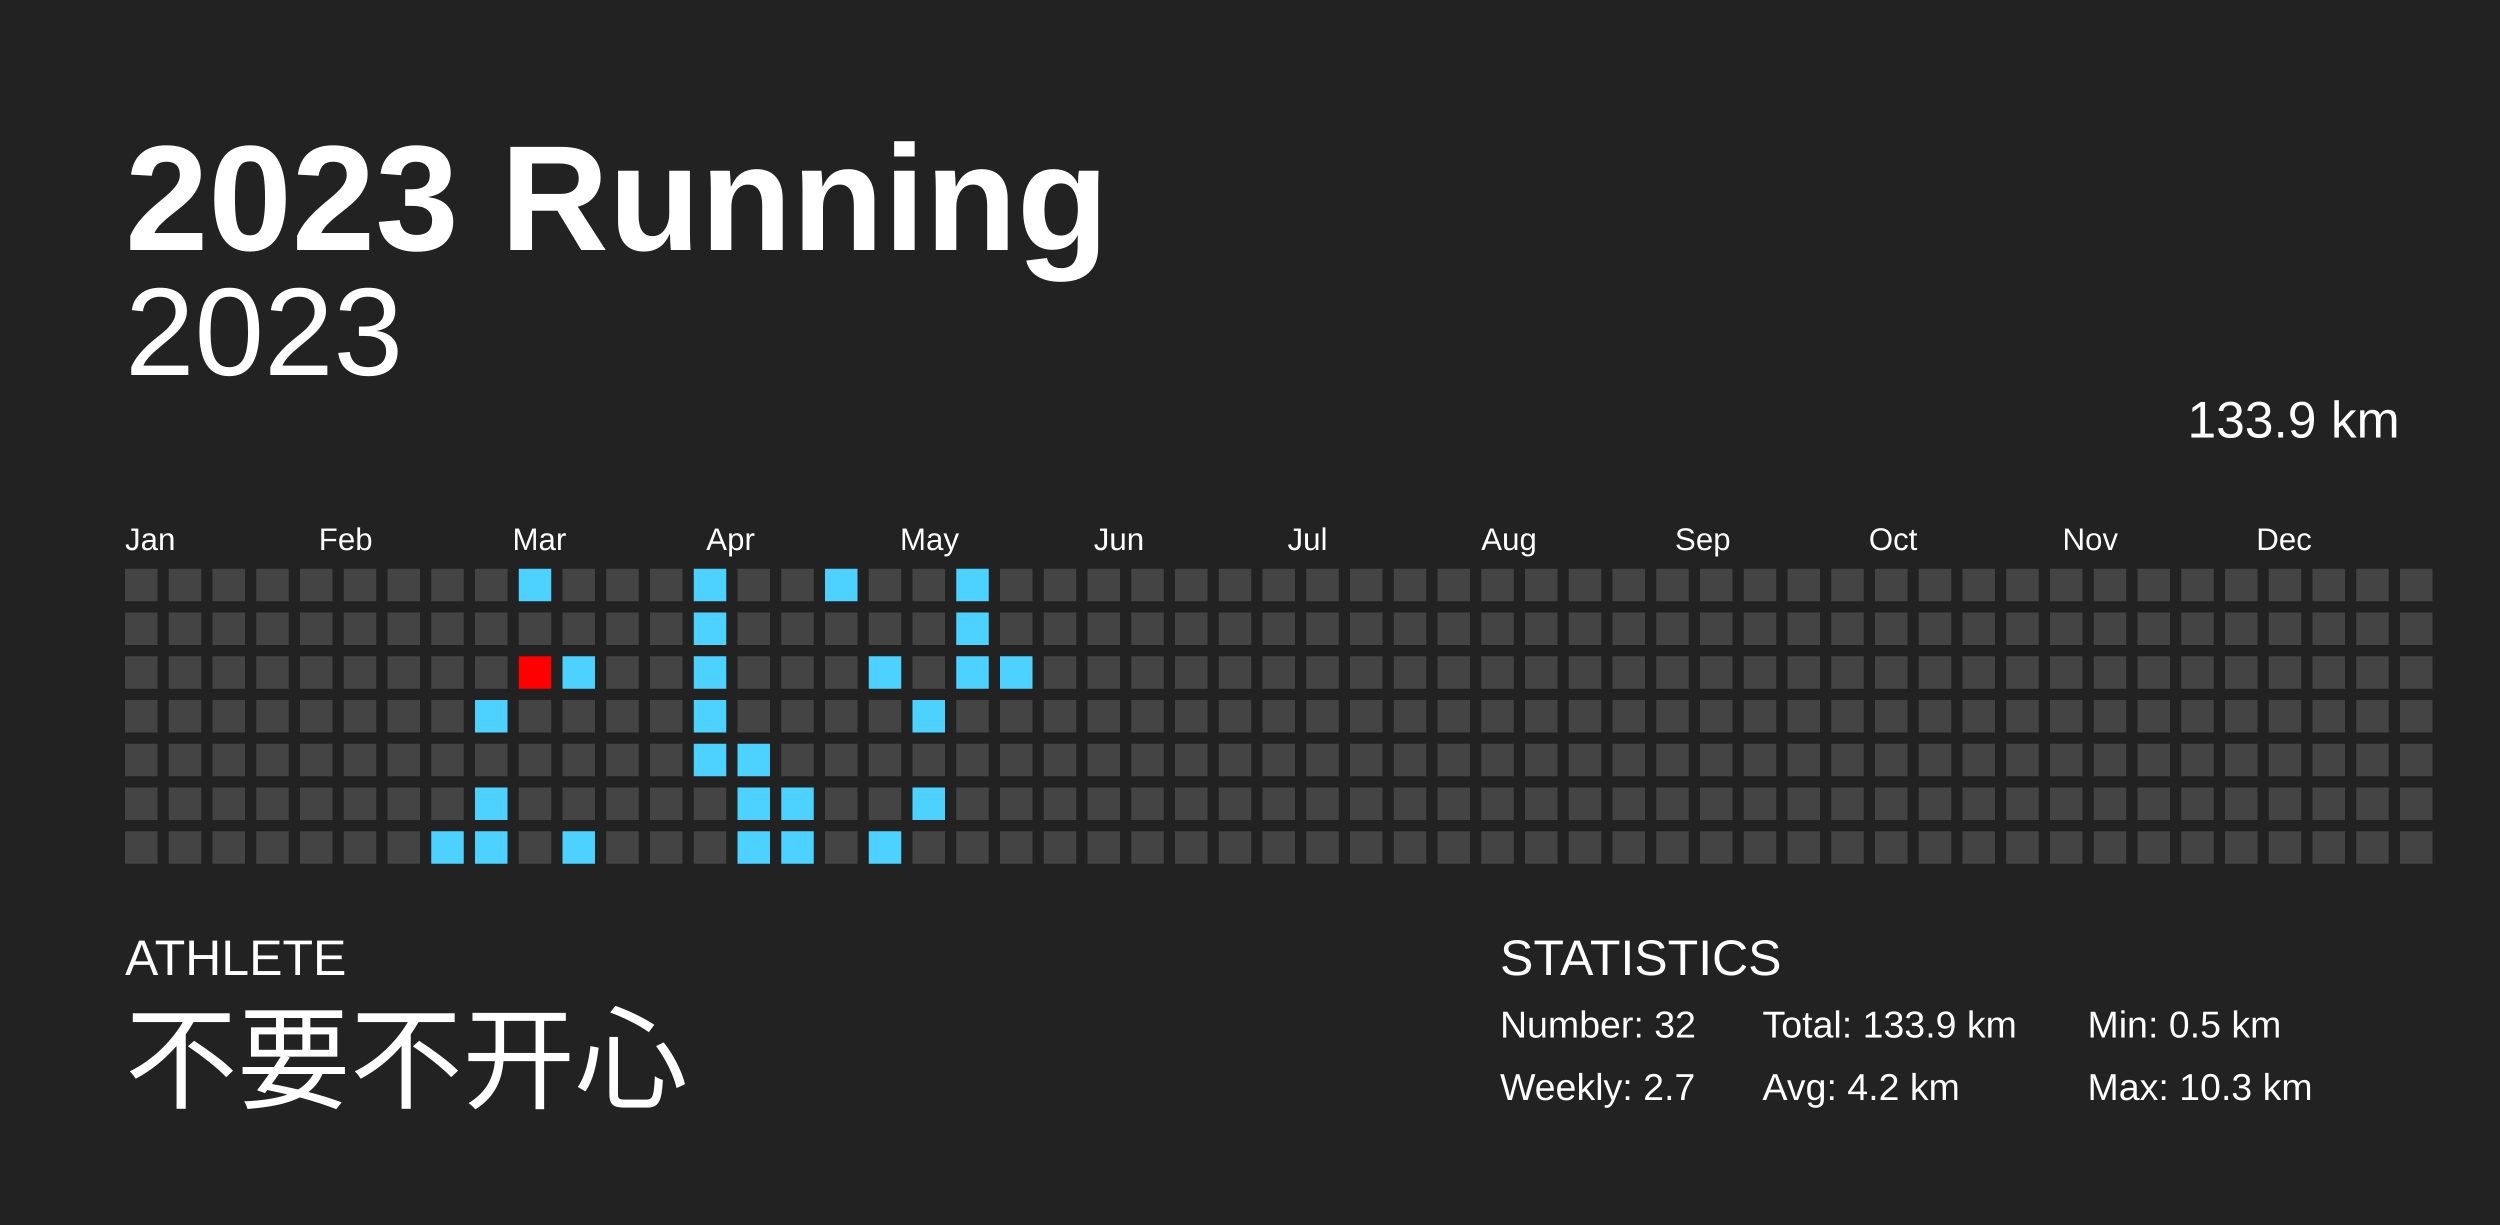
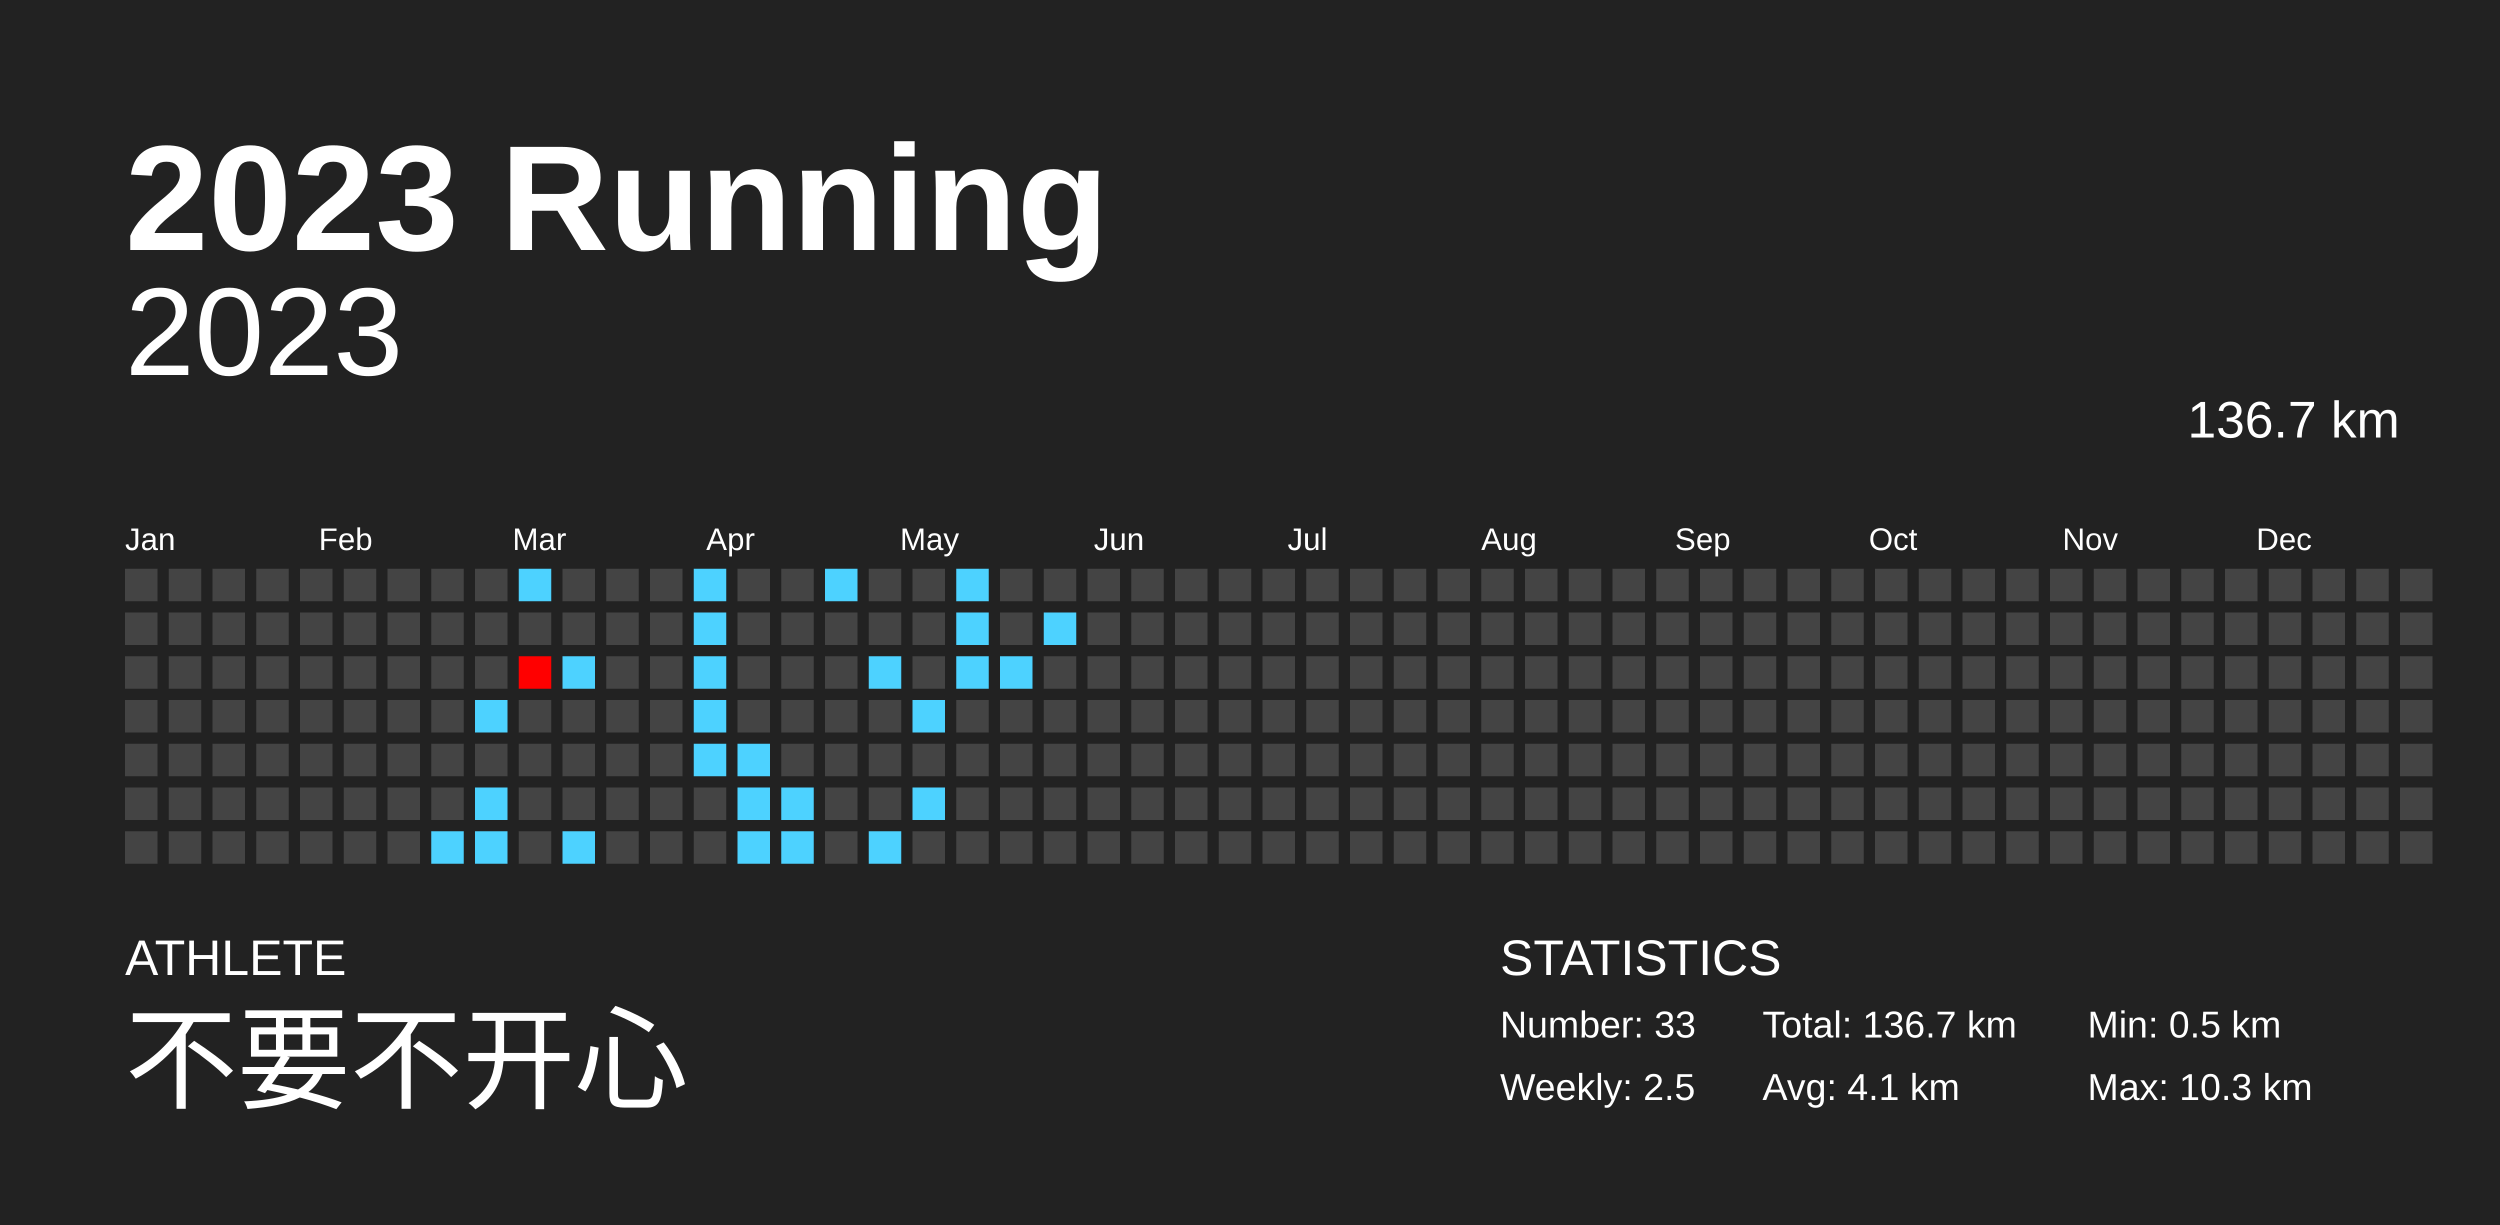
<svg xmlns="http://www.w3.org/2000/svg" baseProfile="full" height="98mm" version="1.1" viewBox="0,0,200,98" width="200mm">
  <defs />
  <rect fill="#222222" height="98" width="200" x="0" y="0" />
  <text fill="#FFFFFF" style="font-size:12px; font-family:Arial; font-weight:bold;" x="10" y="20">2023 Running</text>
  <text fill="#FFFFFF" style="font-size:4px; font-family:Arial" x="10" y="78">ATHLETE</text>
  <text fill="#FFFFFF" style="font-size:9px; font-family:Arial" x="10" y="88">不要不开心</text>
  <text fill="#FFFFFF" style="font-size:4px; font-family:Arial" x="120" y="78">STATISTICS</text>
-   <text fill="#FFFFFF" style="font-size:3px; font-family:Arial" x="120" y="83">Number: 32</text>
-   <text fill="#FFFFFF" style="font-size:3px; font-family:Arial" x="120" y="88">Weekly: 2.7</text>
-   <text fill="#FFFFFF" style="font-size:3px; font-family:Arial" x="141" y="83">Total: 133.9 km</text>
-   <text fill="#FFFFFF" style="font-size:3px; font-family:Arial" x="141" y="88">Avg: 4.2 km</text>
+   <text fill="#FFFFFF" style="font-size:3px; font-family:Arial" x="120" y="83">Number: 33</text>
+   <text fill="#FFFFFF" style="font-size:3px; font-family:Arial" x="120" y="88">Weekly: 2.5</text>
+   <text fill="#FFFFFF" style="font-size:3px; font-family:Arial" x="141" y="83">Total: 136.7 km</text>
+   <text fill="#FFFFFF" style="font-size:3px; font-family:Arial" x="141" y="88">Avg: 4.1 km</text>
  <text fill="#FFFFFF" style="font-size:3px; font-family:Arial" x="167" y="83">Min: 0.5 km</text>
  <text fill="#FFFFFF" style="font-size:3px; font-family:Arial" x="167" y="88">Max: 10.3 km</text>
  <text alignment-baseline="hanging" fill="#FFFFFF" style="font-size:10.0px; font-family:Arial;" x="10" y="30">2023</text>
-   <text alignment-baseline="hanging" fill="#FFFFFF" style="font-size:4.125px; font-family:Arial;" x="175" y="35">133.9 km</text>
+   <text alignment-baseline="hanging" fill="#FFFFFF" style="font-size:4.125px; font-family:Arial;" x="175" y="35">136.7 km</text>
  <text fill="#FFFFFF" style="font-size:2.5px; font-family:Arial" x="10.0" y="44">Jan</text>
  <text fill="#FFFFFF" style="font-size:2.5px; font-family:Arial" x="25.5" y="44">Feb</text>
  <text fill="#FFFFFF" style="font-size:2.5px; font-family:Arial" x="41.0" y="44">Mar</text>
  <text fill="#FFFFFF" style="font-size:2.5px; font-family:Arial" x="56.5" y="44">Apr</text>
  <text fill="#FFFFFF" style="font-size:2.5px; font-family:Arial" x="72.0" y="44">May</text>
  <text fill="#FFFFFF" style="font-size:2.5px; font-family:Arial" x="87.5" y="44">Jun</text>
  <text fill="#FFFFFF" style="font-size:2.5px; font-family:Arial" x="103.0" y="44">Jul</text>
  <text fill="#FFFFFF" style="font-size:2.5px; font-family:Arial" x="118.5" y="44">Aug</text>
  <text fill="#FFFFFF" style="font-size:2.5px; font-family:Arial" x="134.0" y="44">Sep</text>
  <text fill="#FFFFFF" style="font-size:2.5px; font-family:Arial" x="149.5" y="44">Oct</text>
  <text fill="#FFFFFF" style="font-size:2.5px; font-family:Arial" x="165.0" y="44">Nov</text>
  <text fill="#FFFFFF" style="font-size:2.5px; font-family:Arial" x="180.5" y="44">Dec</text>
  <rect fill="#444444" height="2.6" width="2.6" x="10.0" y="45.5" />
  <rect fill="#444444" height="2.6" width="2.6" x="10.0" y="49.0" />
  <rect fill="#444444" height="2.6" width="2.6" x="10.0" y="52.5" />
  <rect fill="#444444" height="2.6" width="2.6" x="10.0" y="56.0" />
  <rect fill="#444444" height="2.6" width="2.6" x="10.0" y="59.5" />
  <rect fill="#444444" height="2.6" width="2.6" x="10.0" y="63.0" />
  <rect fill="#444444" height="2.6" width="2.6" x="10.0" y="66.5" />
  <rect fill="#444444" height="2.6" width="2.6" x="13.5" y="45.5" />
  <rect fill="#444444" height="2.6" width="2.6" x="13.5" y="49.0" />
  <rect fill="#444444" height="2.6" width="2.6" x="13.5" y="52.5" />
  <rect fill="#444444" height="2.6" width="2.6" x="13.5" y="56.0" />
  <rect fill="#444444" height="2.6" width="2.6" x="13.5" y="59.5" />
  <rect fill="#444444" height="2.6" width="2.6" x="13.5" y="63.0" />
  <rect fill="#444444" height="2.6" width="2.6" x="13.5" y="66.5" />
  <rect fill="#444444" height="2.6" width="2.6" x="17.0" y="45.5" />
  <rect fill="#444444" height="2.6" width="2.6" x="17.0" y="49.0" />
  <rect fill="#444444" height="2.6" width="2.6" x="17.0" y="52.5" />
  <rect fill="#444444" height="2.6" width="2.6" x="17.0" y="56.0" />
  <rect fill="#444444" height="2.6" width="2.6" x="17.0" y="59.5" />
  <rect fill="#444444" height="2.6" width="2.6" x="17.0" y="63.0" />
  <rect fill="#444444" height="2.6" width="2.6" x="17.0" y="66.5" />
  <rect fill="#444444" height="2.6" width="2.6" x="20.5" y="45.5" />
  <rect fill="#444444" height="2.6" width="2.6" x="20.5" y="49.0" />
  <rect fill="#444444" height="2.6" width="2.6" x="20.5" y="52.5" />
  <rect fill="#444444" height="2.6" width="2.6" x="20.5" y="56.0" />
  <rect fill="#444444" height="2.6" width="2.6" x="20.5" y="59.5" />
  <rect fill="#444444" height="2.6" width="2.6" x="20.5" y="63.0" />
  <rect fill="#444444" height="2.6" width="2.6" x="20.5" y="66.5" />
  <rect fill="#444444" height="2.6" width="2.6" x="24.0" y="45.5" />
  <rect fill="#444444" height="2.6" width="2.6" x="24.0" y="49.0" />
  <rect fill="#444444" height="2.6" width="2.6" x="24.0" y="52.5" />
  <rect fill="#444444" height="2.6" width="2.6" x="24.0" y="56.0" />
  <rect fill="#444444" height="2.6" width="2.6" x="24.0" y="59.5" />
  <rect fill="#444444" height="2.6" width="2.6" x="24.0" y="63.0" />
  <rect fill="#444444" height="2.6" width="2.6" x="24.0" y="66.5" />
  <rect fill="#444444" height="2.6" width="2.6" x="27.5" y="45.5" />
  <rect fill="#444444" height="2.6" width="2.6" x="27.5" y="49.0" />
  <rect fill="#444444" height="2.6" width="2.6" x="27.5" y="52.5" />
  <rect fill="#444444" height="2.6" width="2.6" x="27.5" y="56.0" />
  <rect fill="#444444" height="2.6" width="2.6" x="27.5" y="59.5" />
  <rect fill="#444444" height="2.6" width="2.6" x="27.5" y="63.0" />
  <rect fill="#444444" height="2.6" width="2.6" x="27.5" y="66.5" />
  <rect fill="#444444" height="2.6" width="2.6" x="31.0" y="45.5" />
  <rect fill="#444444" height="2.6" width="2.6" x="31.0" y="49.0" />
  <rect fill="#444444" height="2.6" width="2.6" x="31.0" y="52.5" />
  <rect fill="#444444" height="2.6" width="2.6" x="31.0" y="56.0" />
  <rect fill="#444444" height="2.6" width="2.6" x="31.0" y="59.5" />
  <rect fill="#444444" height="2.6" width="2.6" x="31.0" y="63.0" />
  <rect fill="#444444" height="2.6" width="2.6" x="31.0" y="66.5" />
  <rect fill="#444444" height="2.6" width="2.6" x="34.5" y="45.5" />
  <rect fill="#444444" height="2.6" width="2.6" x="34.5" y="49.0" />
  <rect fill="#444444" height="2.6" width="2.6" x="34.5" y="52.5" />
  <rect fill="#444444" height="2.6" width="2.6" x="34.5" y="56.0" />
  <rect fill="#444444" height="2.6" width="2.6" x="34.5" y="59.5" />
  <rect fill="#444444" height="2.6" width="2.6" x="34.5" y="63.0" />
  <rect fill="#4dd2ff" height="2.6" width="2.6" x="34.5" y="66.5" />
  <rect fill="#444444" height="2.6" width="2.6" x="38.0" y="45.5" />
  <rect fill="#444444" height="2.6" width="2.6" x="38.0" y="49.0" />
  <rect fill="#444444" height="2.6" width="2.6" x="38.0" y="52.5" />
  <rect fill="#4dd2ff" height="2.6" width="2.6" x="38.0" y="56.0" />
  <rect fill="#444444" height="2.6" width="2.6" x="38.0" y="59.5" />
  <rect fill="#4dd2ff" height="2.6" width="2.6" x="38.0" y="63.0" />
  <rect fill="#4dd2ff" height="2.6" width="2.6" x="38.0" y="66.5" />
  <rect fill="#4dd2ff" height="2.6" width="2.6" x="41.5" y="45.5" />
  <rect fill="#444444" height="2.6" width="2.6" x="41.5" y="49.0" />
  <rect fill="#ff0000" height="2.6" width="2.6" x="41.5" y="52.5" />
  <rect fill="#444444" height="2.6" width="2.6" x="41.5" y="56.0" />
  <rect fill="#444444" height="2.6" width="2.6" x="41.5" y="59.5" />
  <rect fill="#444444" height="2.6" width="2.6" x="41.5" y="63.0" />
  <rect fill="#444444" height="2.6" width="2.6" x="41.5" y="66.5" />
  <rect fill="#444444" height="2.6" width="2.6" x="45.0" y="45.5" />
  <rect fill="#444444" height="2.6" width="2.6" x="45.0" y="49.0" />
  <rect fill="#4dd2ff" height="2.6" width="2.6" x="45.0" y="52.5" />
  <rect fill="#444444" height="2.6" width="2.6" x="45.0" y="56.0" />
  <rect fill="#444444" height="2.6" width="2.6" x="45.0" y="59.5" />
  <rect fill="#444444" height="2.6" width="2.6" x="45.0" y="63.0" />
  <rect fill="#4dd2ff" height="2.6" width="2.6" x="45.0" y="66.5" />
  <rect fill="#444444" height="2.6" width="2.6" x="48.5" y="45.5" />
  <rect fill="#444444" height="2.6" width="2.6" x="48.5" y="49.0" />
  <rect fill="#444444" height="2.6" width="2.6" x="48.5" y="52.5" />
  <rect fill="#444444" height="2.6" width="2.6" x="48.5" y="56.0" />
  <rect fill="#444444" height="2.6" width="2.6" x="48.5" y="59.5" />
  <rect fill="#444444" height="2.6" width="2.6" x="48.5" y="63.0" />
  <rect fill="#444444" height="2.6" width="2.6" x="48.5" y="66.5" />
  <rect fill="#444444" height="2.6" width="2.6" x="52.0" y="45.5" />
  <rect fill="#444444" height="2.6" width="2.6" x="52.0" y="49.0" />
  <rect fill="#444444" height="2.6" width="2.6" x="52.0" y="52.5" />
  <rect fill="#444444" height="2.6" width="2.6" x="52.0" y="56.0" />
  <rect fill="#444444" height="2.6" width="2.6" x="52.0" y="59.5" />
  <rect fill="#444444" height="2.6" width="2.6" x="52.0" y="63.0" />
  <rect fill="#444444" height="2.6" width="2.6" x="52.0" y="66.5" />
  <rect fill="#4dd2ff" height="2.6" width="2.6" x="55.5" y="45.5" />
  <rect fill="#4dd2ff" height="2.6" width="2.6" x="55.5" y="49.0" />
  <rect fill="#4dd2ff" height="2.6" width="2.6" x="55.5" y="52.5" />
  <rect fill="#4dd2ff" height="2.6" width="2.6" x="55.5" y="56.0" />
  <rect fill="#4dd2ff" height="2.6" width="2.6" x="55.5" y="59.5" />
  <rect fill="#444444" height="2.6" width="2.6" x="55.5" y="63.0" />
  <rect fill="#444444" height="2.6" width="2.6" x="55.5" y="66.5" />
  <rect fill="#444444" height="2.6" width="2.6" x="59.0" y="45.5" />
  <rect fill="#444444" height="2.6" width="2.6" x="59.0" y="49.0" />
  <rect fill="#444444" height="2.6" width="2.6" x="59.0" y="52.5" />
  <rect fill="#444444" height="2.6" width="2.6" x="59.0" y="56.0" />
  <rect fill="#4dd2ff" height="2.6" width="2.6" x="59.0" y="59.5" />
  <rect fill="#4dd2ff" height="2.6" width="2.6" x="59.0" y="63.0" />
  <rect fill="#4dd2ff" height="2.6" width="2.6" x="59.0" y="66.5" />
  <rect fill="#444444" height="2.6" width="2.6" x="62.5" y="45.5" />
  <rect fill="#444444" height="2.6" width="2.6" x="62.5" y="49.0" />
  <rect fill="#444444" height="2.6" width="2.6" x="62.5" y="52.5" />
  <rect fill="#444444" height="2.6" width="2.6" x="62.5" y="56.0" />
  <rect fill="#444444" height="2.6" width="2.6" x="62.5" y="59.5" />
  <rect fill="#4dd2ff" height="2.6" width="2.6" x="62.5" y="63.0" />
  <rect fill="#4dd2ff" height="2.6" width="2.6" x="62.5" y="66.5" />
  <rect fill="#4dd2ff" height="2.6" width="2.6" x="66.0" y="45.5" />
  <rect fill="#444444" height="2.6" width="2.6" x="66.0" y="49.0" />
  <rect fill="#444444" height="2.6" width="2.6" x="66.0" y="52.5" />
  <rect fill="#444444" height="2.6" width="2.6" x="66.0" y="56.0" />
  <rect fill="#444444" height="2.6" width="2.6" x="66.0" y="59.5" />
  <rect fill="#444444" height="2.6" width="2.6" x="66.0" y="63.0" />
  <rect fill="#444444" height="2.6" width="2.6" x="66.0" y="66.5" />
  <rect fill="#444444" height="2.6" width="2.6" x="69.5" y="45.5" />
  <rect fill="#444444" height="2.6" width="2.6" x="69.5" y="49.0" />
  <rect fill="#4dd2ff" height="2.6" width="2.6" x="69.5" y="52.5" />
  <rect fill="#444444" height="2.6" width="2.6" x="69.5" y="56.0" />
  <rect fill="#444444" height="2.6" width="2.6" x="69.5" y="59.5" />
  <rect fill="#444444" height="2.6" width="2.6" x="69.5" y="63.0" />
  <rect fill="#4dd2ff" height="2.6" width="2.6" x="69.5" y="66.5" />
  <rect fill="#444444" height="2.6" width="2.6" x="73.0" y="45.5" />
  <rect fill="#444444" height="2.6" width="2.6" x="73.0" y="49.0" />
  <rect fill="#444444" height="2.6" width="2.6" x="73.0" y="52.5" />
  <rect fill="#4dd2ff" height="2.6" width="2.6" x="73.0" y="56.0" />
  <rect fill="#444444" height="2.6" width="2.6" x="73.0" y="59.5" />
  <rect fill="#4dd2ff" height="2.6" width="2.6" x="73.0" y="63.0" />
  <rect fill="#444444" height="2.6" width="2.6" x="73.0" y="66.5" />
  <rect fill="#4dd2ff" height="2.6" width="2.6" x="76.5" y="45.5" />
  <rect fill="#4dd2ff" height="2.6" width="2.6" x="76.5" y="49.0" />
  <rect fill="#4dd2ff" height="2.6" width="2.6" x="76.5" y="52.5" />
  <rect fill="#444444" height="2.6" width="2.6" x="76.5" y="56.0" />
  <rect fill="#444444" height="2.6" width="2.6" x="76.5" y="59.5" />
  <rect fill="#444444" height="2.6" width="2.6" x="76.5" y="63.0" />
  <rect fill="#444444" height="2.6" width="2.6" x="76.5" y="66.5" />
  <rect fill="#444444" height="2.6" width="2.6" x="80.0" y="45.5" />
  <rect fill="#444444" height="2.6" width="2.6" x="80.0" y="49.0" />
  <rect fill="#4dd2ff" height="2.6" width="2.6" x="80.0" y="52.5" />
  <rect fill="#444444" height="2.6" width="2.6" x="80.0" y="56.0" />
  <rect fill="#444444" height="2.6" width="2.6" x="80.0" y="59.5" />
  <rect fill="#444444" height="2.6" width="2.6" x="80.0" y="63.0" />
  <rect fill="#444444" height="2.6" width="2.6" x="80.0" y="66.5" />
  <rect fill="#444444" height="2.6" width="2.6" x="83.5" y="45.5" />
-   <rect fill="#444444" height="2.6" width="2.6" x="83.5" y="49.0" />
+   <rect fill="#4dd2ff" height="2.6" width="2.6" x="83.5" y="49.0" />
  <rect fill="#444444" height="2.6" width="2.6" x="83.5" y="52.5" />
  <rect fill="#444444" height="2.6" width="2.6" x="83.5" y="56.0" />
  <rect fill="#444444" height="2.6" width="2.6" x="83.5" y="59.5" />
  <rect fill="#444444" height="2.6" width="2.6" x="83.5" y="63.0" />
  <rect fill="#444444" height="2.6" width="2.6" x="83.5" y="66.5" />
  <rect fill="#444444" height="2.6" width="2.6" x="87.0" y="45.5" />
  <rect fill="#444444" height="2.6" width="2.6" x="87.0" y="49.0" />
  <rect fill="#444444" height="2.6" width="2.6" x="87.0" y="52.5" />
  <rect fill="#444444" height="2.6" width="2.6" x="87.0" y="56.0" />
  <rect fill="#444444" height="2.6" width="2.6" x="87.0" y="59.5" />
  <rect fill="#444444" height="2.6" width="2.6" x="87.0" y="63.0" />
  <rect fill="#444444" height="2.6" width="2.6" x="87.0" y="66.5" />
  <rect fill="#444444" height="2.6" width="2.6" x="90.5" y="45.5" />
  <rect fill="#444444" height="2.6" width="2.6" x="90.5" y="49.0" />
  <rect fill="#444444" height="2.6" width="2.6" x="90.5" y="52.5" />
  <rect fill="#444444" height="2.6" width="2.6" x="90.5" y="56.0" />
  <rect fill="#444444" height="2.6" width="2.6" x="90.5" y="59.5" />
  <rect fill="#444444" height="2.6" width="2.6" x="90.5" y="63.0" />
  <rect fill="#444444" height="2.6" width="2.6" x="90.5" y="66.5" />
  <rect fill="#444444" height="2.6" width="2.6" x="94.0" y="45.5" />
  <rect fill="#444444" height="2.6" width="2.6" x="94.0" y="49.0" />
  <rect fill="#444444" height="2.6" width="2.6" x="94.0" y="52.5" />
  <rect fill="#444444" height="2.6" width="2.6" x="94.0" y="56.0" />
  <rect fill="#444444" height="2.6" width="2.6" x="94.0" y="59.5" />
  <rect fill="#444444" height="2.6" width="2.6" x="94.0" y="63.0" />
  <rect fill="#444444" height="2.6" width="2.6" x="94.0" y="66.5" />
  <rect fill="#444444" height="2.6" width="2.6" x="97.5" y="45.5" />
  <rect fill="#444444" height="2.6" width="2.6" x="97.5" y="49.0" />
  <rect fill="#444444" height="2.6" width="2.6" x="97.5" y="52.5" />
  <rect fill="#444444" height="2.6" width="2.6" x="97.5" y="56.0" />
  <rect fill="#444444" height="2.6" width="2.6" x="97.5" y="59.5" />
  <rect fill="#444444" height="2.6" width="2.6" x="97.5" y="63.0" />
  <rect fill="#444444" height="2.6" width="2.6" x="97.5" y="66.5" />
  <rect fill="#444444" height="2.6" width="2.6" x="101.0" y="45.5" />
  <rect fill="#444444" height="2.6" width="2.6" x="101.0" y="49.0" />
  <rect fill="#444444" height="2.6" width="2.6" x="101.0" y="52.5" />
  <rect fill="#444444" height="2.6" width="2.6" x="101.0" y="56.0" />
  <rect fill="#444444" height="2.6" width="2.6" x="101.0" y="59.5" />
  <rect fill="#444444" height="2.6" width="2.6" x="101.0" y="63.0" />
  <rect fill="#444444" height="2.6" width="2.6" x="101.0" y="66.5" />
  <rect fill="#444444" height="2.6" width="2.6" x="104.5" y="45.5" />
  <rect fill="#444444" height="2.6" width="2.6" x="104.5" y="49.0" />
  <rect fill="#444444" height="2.6" width="2.6" x="104.5" y="52.5" />
  <rect fill="#444444" height="2.6" width="2.6" x="104.5" y="56.0" />
  <rect fill="#444444" height="2.6" width="2.6" x="104.5" y="59.5" />
  <rect fill="#444444" height="2.6" width="2.6" x="104.5" y="63.0" />
  <rect fill="#444444" height="2.6" width="2.6" x="104.5" y="66.5" />
  <rect fill="#444444" height="2.6" width="2.6" x="108.0" y="45.5" />
  <rect fill="#444444" height="2.6" width="2.6" x="108.0" y="49.0" />
  <rect fill="#444444" height="2.6" width="2.6" x="108.0" y="52.5" />
  <rect fill="#444444" height="2.6" width="2.6" x="108.0" y="56.0" />
  <rect fill="#444444" height="2.6" width="2.6" x="108.0" y="59.5" />
  <rect fill="#444444" height="2.6" width="2.6" x="108.0" y="63.0" />
  <rect fill="#444444" height="2.6" width="2.6" x="108.0" y="66.5" />
  <rect fill="#444444" height="2.6" width="2.6" x="111.5" y="45.5" />
  <rect fill="#444444" height="2.6" width="2.6" x="111.5" y="49.0" />
  <rect fill="#444444" height="2.6" width="2.6" x="111.5" y="52.5" />
  <rect fill="#444444" height="2.6" width="2.6" x="111.5" y="56.0" />
  <rect fill="#444444" height="2.6" width="2.6" x="111.5" y="59.5" />
  <rect fill="#444444" height="2.6" width="2.6" x="111.5" y="63.0" />
  <rect fill="#444444" height="2.6" width="2.6" x="111.5" y="66.5" />
  <rect fill="#444444" height="2.6" width="2.6" x="115.0" y="45.5" />
  <rect fill="#444444" height="2.6" width="2.6" x="115.0" y="49.0" />
  <rect fill="#444444" height="2.6" width="2.6" x="115.0" y="52.5" />
  <rect fill="#444444" height="2.6" width="2.6" x="115.0" y="56.0" />
  <rect fill="#444444" height="2.6" width="2.6" x="115.0" y="59.5" />
  <rect fill="#444444" height="2.6" width="2.6" x="115.0" y="63.0" />
  <rect fill="#444444" height="2.6" width="2.6" x="115.0" y="66.5" />
  <rect fill="#444444" height="2.6" width="2.6" x="118.5" y="45.5" />
  <rect fill="#444444" height="2.6" width="2.6" x="118.5" y="49.0" />
  <rect fill="#444444" height="2.6" width="2.6" x="118.5" y="52.5" />
  <rect fill="#444444" height="2.6" width="2.6" x="118.5" y="56.0" />
  <rect fill="#444444" height="2.6" width="2.6" x="118.5" y="59.5" />
  <rect fill="#444444" height="2.6" width="2.6" x="118.5" y="63.0" />
  <rect fill="#444444" height="2.6" width="2.6" x="118.5" y="66.5" />
  <rect fill="#444444" height="2.6" width="2.6" x="122.0" y="45.5" />
  <rect fill="#444444" height="2.6" width="2.6" x="122.0" y="49.0" />
  <rect fill="#444444" height="2.6" width="2.6" x="122.0" y="52.5" />
  <rect fill="#444444" height="2.6" width="2.6" x="122.0" y="56.0" />
  <rect fill="#444444" height="2.6" width="2.6" x="122.0" y="59.5" />
  <rect fill="#444444" height="2.6" width="2.6" x="122.0" y="63.0" />
  <rect fill="#444444" height="2.6" width="2.6" x="122.0" y="66.5" />
  <rect fill="#444444" height="2.6" width="2.6" x="125.5" y="45.5" />
  <rect fill="#444444" height="2.6" width="2.6" x="125.5" y="49.0" />
  <rect fill="#444444" height="2.6" width="2.6" x="125.5" y="52.5" />
  <rect fill="#444444" height="2.6" width="2.6" x="125.5" y="56.0" />
  <rect fill="#444444" height="2.6" width="2.6" x="125.5" y="59.5" />
  <rect fill="#444444" height="2.6" width="2.6" x="125.5" y="63.0" />
  <rect fill="#444444" height="2.6" width="2.6" x="125.5" y="66.5" />
  <rect fill="#444444" height="2.6" width="2.6" x="129.0" y="45.5" />
  <rect fill="#444444" height="2.6" width="2.6" x="129.0" y="49.0" />
  <rect fill="#444444" height="2.6" width="2.6" x="129.0" y="52.5" />
  <rect fill="#444444" height="2.6" width="2.6" x="129.0" y="56.0" />
  <rect fill="#444444" height="2.6" width="2.6" x="129.0" y="59.5" />
  <rect fill="#444444" height="2.6" width="2.6" x="129.0" y="63.0" />
  <rect fill="#444444" height="2.6" width="2.6" x="129.0" y="66.5" />
  <rect fill="#444444" height="2.6" width="2.6" x="132.5" y="45.5" />
  <rect fill="#444444" height="2.6" width="2.6" x="132.5" y="49.0" />
  <rect fill="#444444" height="2.6" width="2.6" x="132.5" y="52.5" />
  <rect fill="#444444" height="2.6" width="2.6" x="132.5" y="56.0" />
  <rect fill="#444444" height="2.6" width="2.6" x="132.5" y="59.5" />
  <rect fill="#444444" height="2.6" width="2.6" x="132.5" y="63.0" />
  <rect fill="#444444" height="2.6" width="2.6" x="132.5" y="66.5" />
  <rect fill="#444444" height="2.6" width="2.6" x="136.0" y="45.5" />
  <rect fill="#444444" height="2.6" width="2.6" x="136.0" y="49.0" />
  <rect fill="#444444" height="2.6" width="2.6" x="136.0" y="52.5" />
  <rect fill="#444444" height="2.6" width="2.6" x="136.0" y="56.0" />
  <rect fill="#444444" height="2.6" width="2.6" x="136.0" y="59.5" />
  <rect fill="#444444" height="2.6" width="2.6" x="136.0" y="63.0" />
  <rect fill="#444444" height="2.6" width="2.6" x="136.0" y="66.5" />
  <rect fill="#444444" height="2.6" width="2.6" x="139.5" y="45.5" />
  <rect fill="#444444" height="2.6" width="2.6" x="139.5" y="49.0" />
  <rect fill="#444444" height="2.6" width="2.6" x="139.5" y="52.5" />
  <rect fill="#444444" height="2.6" width="2.6" x="139.5" y="56.0" />
  <rect fill="#444444" height="2.6" width="2.6" x="139.5" y="59.5" />
  <rect fill="#444444" height="2.6" width="2.6" x="139.5" y="63.0" />
  <rect fill="#444444" height="2.6" width="2.6" x="139.5" y="66.5" />
  <rect fill="#444444" height="2.6" width="2.6" x="143.0" y="45.5" />
  <rect fill="#444444" height="2.6" width="2.6" x="143.0" y="49.0" />
  <rect fill="#444444" height="2.6" width="2.6" x="143.0" y="52.5" />
  <rect fill="#444444" height="2.6" width="2.6" x="143.0" y="56.0" />
  <rect fill="#444444" height="2.6" width="2.6" x="143.0" y="59.5" />
  <rect fill="#444444" height="2.6" width="2.6" x="143.0" y="63.0" />
  <rect fill="#444444" height="2.6" width="2.6" x="143.0" y="66.5" />
  <rect fill="#444444" height="2.6" width="2.6" x="146.5" y="45.5" />
  <rect fill="#444444" height="2.6" width="2.6" x="146.5" y="49.0" />
  <rect fill="#444444" height="2.6" width="2.6" x="146.5" y="52.5" />
  <rect fill="#444444" height="2.6" width="2.6" x="146.5" y="56.0" />
  <rect fill="#444444" height="2.6" width="2.6" x="146.5" y="59.5" />
  <rect fill="#444444" height="2.6" width="2.6" x="146.5" y="63.0" />
  <rect fill="#444444" height="2.6" width="2.6" x="146.5" y="66.5" />
  <rect fill="#444444" height="2.6" width="2.6" x="150.0" y="45.5" />
  <rect fill="#444444" height="2.6" width="2.6" x="150.0" y="49.0" />
  <rect fill="#444444" height="2.6" width="2.6" x="150.0" y="52.5" />
  <rect fill="#444444" height="2.6" width="2.6" x="150.0" y="56.0" />
  <rect fill="#444444" height="2.6" width="2.6" x="150.0" y="59.5" />
  <rect fill="#444444" height="2.6" width="2.6" x="150.0" y="63.0" />
  <rect fill="#444444" height="2.6" width="2.6" x="150.0" y="66.5" />
  <rect fill="#444444" height="2.6" width="2.6" x="153.5" y="45.5" />
  <rect fill="#444444" height="2.6" width="2.6" x="153.5" y="49.0" />
  <rect fill="#444444" height="2.6" width="2.6" x="153.5" y="52.5" />
  <rect fill="#444444" height="2.6" width="2.6" x="153.5" y="56.0" />
  <rect fill="#444444" height="2.6" width="2.6" x="153.5" y="59.5" />
  <rect fill="#444444" height="2.6" width="2.6" x="153.5" y="63.0" />
  <rect fill="#444444" height="2.6" width="2.6" x="153.5" y="66.5" />
  <rect fill="#444444" height="2.6" width="2.6" x="157.0" y="45.5" />
  <rect fill="#444444" height="2.6" width="2.6" x="157.0" y="49.0" />
  <rect fill="#444444" height="2.6" width="2.6" x="157.0" y="52.5" />
  <rect fill="#444444" height="2.6" width="2.6" x="157.0" y="56.0" />
  <rect fill="#444444" height="2.6" width="2.6" x="157.0" y="59.5" />
  <rect fill="#444444" height="2.6" width="2.6" x="157.0" y="63.0" />
  <rect fill="#444444" height="2.6" width="2.6" x="157.0" y="66.5" />
  <rect fill="#444444" height="2.6" width="2.6" x="160.5" y="45.5" />
  <rect fill="#444444" height="2.6" width="2.6" x="160.5" y="49.0" />
  <rect fill="#444444" height="2.6" width="2.6" x="160.5" y="52.5" />
  <rect fill="#444444" height="2.6" width="2.6" x="160.5" y="56.0" />
  <rect fill="#444444" height="2.6" width="2.6" x="160.5" y="59.5" />
  <rect fill="#444444" height="2.6" width="2.6" x="160.5" y="63.0" />
  <rect fill="#444444" height="2.6" width="2.6" x="160.5" y="66.5" />
  <rect fill="#444444" height="2.6" width="2.6" x="164.0" y="45.5" />
  <rect fill="#444444" height="2.6" width="2.6" x="164.0" y="49.0" />
  <rect fill="#444444" height="2.6" width="2.6" x="164.0" y="52.5" />
  <rect fill="#444444" height="2.6" width="2.6" x="164.0" y="56.0" />
  <rect fill="#444444" height="2.6" width="2.6" x="164.0" y="59.5" />
  <rect fill="#444444" height="2.6" width="2.6" x="164.0" y="63.0" />
  <rect fill="#444444" height="2.6" width="2.6" x="164.0" y="66.5" />
  <rect fill="#444444" height="2.6" width="2.6" x="167.5" y="45.5" />
  <rect fill="#444444" height="2.6" width="2.6" x="167.5" y="49.0" />
  <rect fill="#444444" height="2.6" width="2.6" x="167.5" y="52.5" />
  <rect fill="#444444" height="2.6" width="2.6" x="167.5" y="56.0" />
  <rect fill="#444444" height="2.6" width="2.6" x="167.5" y="59.5" />
  <rect fill="#444444" height="2.6" width="2.6" x="167.5" y="63.0" />
  <rect fill="#444444" height="2.6" width="2.6" x="167.5" y="66.5" />
  <rect fill="#444444" height="2.6" width="2.6" x="171.0" y="45.5" />
  <rect fill="#444444" height="2.6" width="2.6" x="171.0" y="49.0" />
  <rect fill="#444444" height="2.6" width="2.6" x="171.0" y="52.5" />
  <rect fill="#444444" height="2.6" width="2.6" x="171.0" y="56.0" />
  <rect fill="#444444" height="2.6" width="2.6" x="171.0" y="59.5" />
  <rect fill="#444444" height="2.6" width="2.6" x="171.0" y="63.0" />
  <rect fill="#444444" height="2.6" width="2.6" x="171.0" y="66.5" />
  <rect fill="#444444" height="2.6" width="2.6" x="174.5" y="45.5" />
  <rect fill="#444444" height="2.6" width="2.6" x="174.5" y="49.0" />
  <rect fill="#444444" height="2.6" width="2.6" x="174.5" y="52.5" />
  <rect fill="#444444" height="2.6" width="2.6" x="174.5" y="56.0" />
  <rect fill="#444444" height="2.6" width="2.6" x="174.5" y="59.5" />
  <rect fill="#444444" height="2.6" width="2.6" x="174.5" y="63.0" />
  <rect fill="#444444" height="2.6" width="2.6" x="174.5" y="66.5" />
  <rect fill="#444444" height="2.6" width="2.6" x="178.0" y="45.5" />
  <rect fill="#444444" height="2.6" width="2.6" x="178.0" y="49.0" />
  <rect fill="#444444" height="2.6" width="2.6" x="178.0" y="52.5" />
  <rect fill="#444444" height="2.6" width="2.6" x="178.0" y="56.0" />
  <rect fill="#444444" height="2.6" width="2.6" x="178.0" y="59.5" />
  <rect fill="#444444" height="2.6" width="2.6" x="178.0" y="63.0" />
  <rect fill="#444444" height="2.6" width="2.6" x="178.0" y="66.5" />
  <rect fill="#444444" height="2.6" width="2.6" x="181.5" y="45.5" />
  <rect fill="#444444" height="2.6" width="2.6" x="181.5" y="49.0" />
  <rect fill="#444444" height="2.6" width="2.6" x="181.5" y="52.5" />
  <rect fill="#444444" height="2.6" width="2.6" x="181.5" y="56.0" />
  <rect fill="#444444" height="2.6" width="2.6" x="181.5" y="59.5" />
  <rect fill="#444444" height="2.6" width="2.6" x="181.5" y="63.0" />
  <rect fill="#444444" height="2.6" width="2.6" x="181.5" y="66.5" />
  <rect fill="#444444" height="2.6" width="2.6" x="185.0" y="45.5" />
  <rect fill="#444444" height="2.6" width="2.6" x="185.0" y="49.0" />
  <rect fill="#444444" height="2.6" width="2.6" x="185.0" y="52.5" />
  <rect fill="#444444" height="2.6" width="2.6" x="185.0" y="56.0" />
  <rect fill="#444444" height="2.6" width="2.6" x="185.0" y="59.5" />
  <rect fill="#444444" height="2.6" width="2.6" x="185.0" y="63.0" />
  <rect fill="#444444" height="2.6" width="2.6" x="185.0" y="66.5" />
  <rect fill="#444444" height="2.6" width="2.6" x="188.5" y="45.5" />
  <rect fill="#444444" height="2.6" width="2.6" x="188.5" y="49.0" />
  <rect fill="#444444" height="2.6" width="2.6" x="188.5" y="52.5" />
  <rect fill="#444444" height="2.6" width="2.6" x="188.5" y="56.0" />
  <rect fill="#444444" height="2.6" width="2.6" x="188.5" y="59.5" />
  <rect fill="#444444" height="2.6" width="2.6" x="188.5" y="63.0" />
  <rect fill="#444444" height="2.6" width="2.6" x="188.5" y="66.5" />
  <rect fill="#444444" height="2.6" width="2.6" x="192.0" y="45.5" />
  <rect fill="#444444" height="2.6" width="2.6" x="192.0" y="49.0" />
  <rect fill="#444444" height="2.6" width="2.6" x="192.0" y="52.5" />
  <rect fill="#444444" height="2.6" width="2.6" x="192.0" y="56.0" />
  <rect fill="#444444" height="2.6" width="2.6" x="192.0" y="59.5" />
  <rect fill="#444444" height="2.6" width="2.6" x="192.0" y="63.0" />
  <rect fill="#444444" height="2.6" width="2.6" x="192.0" y="66.5" />
</svg>
